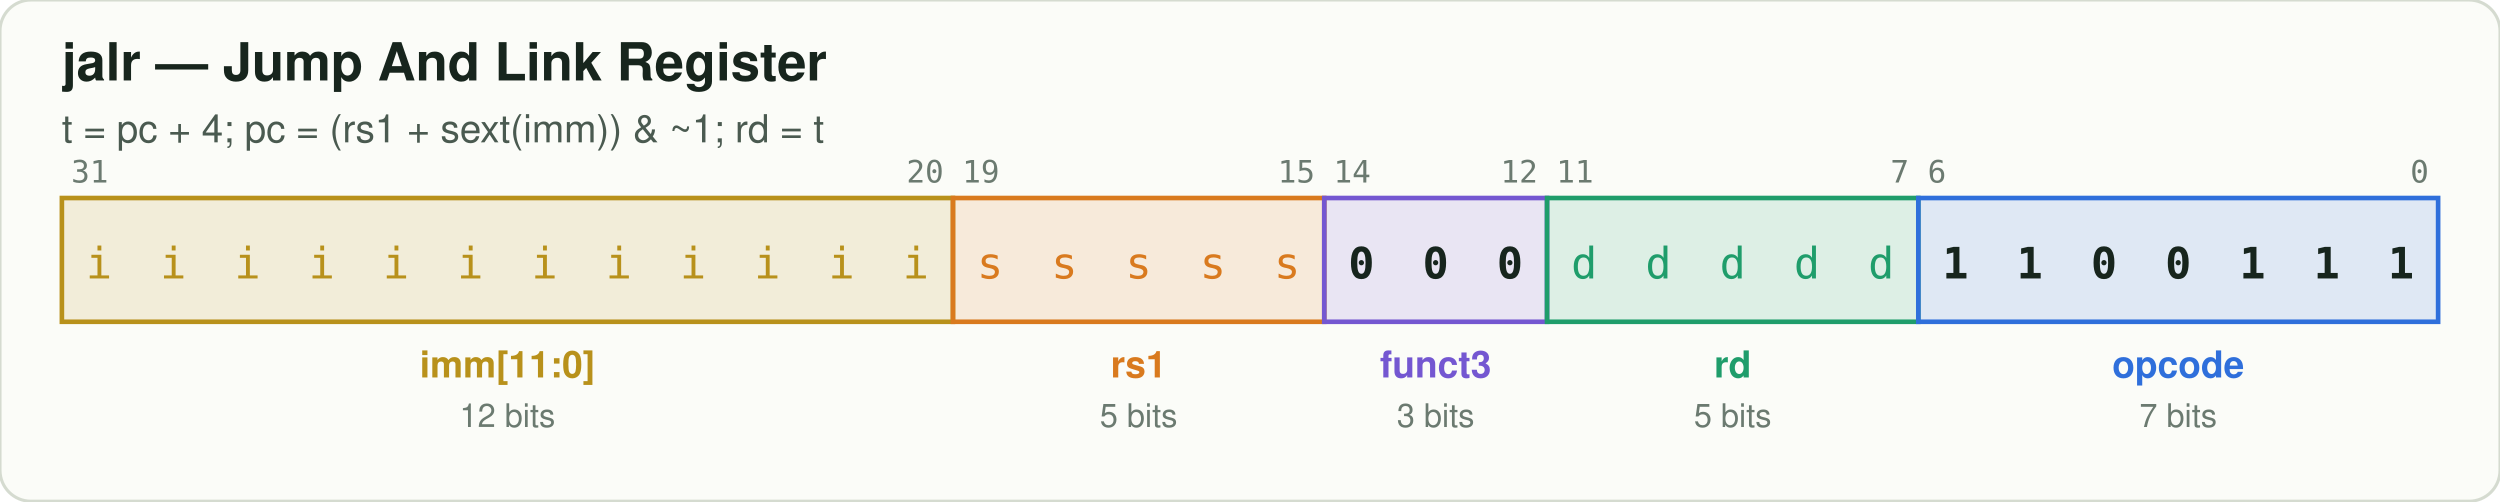
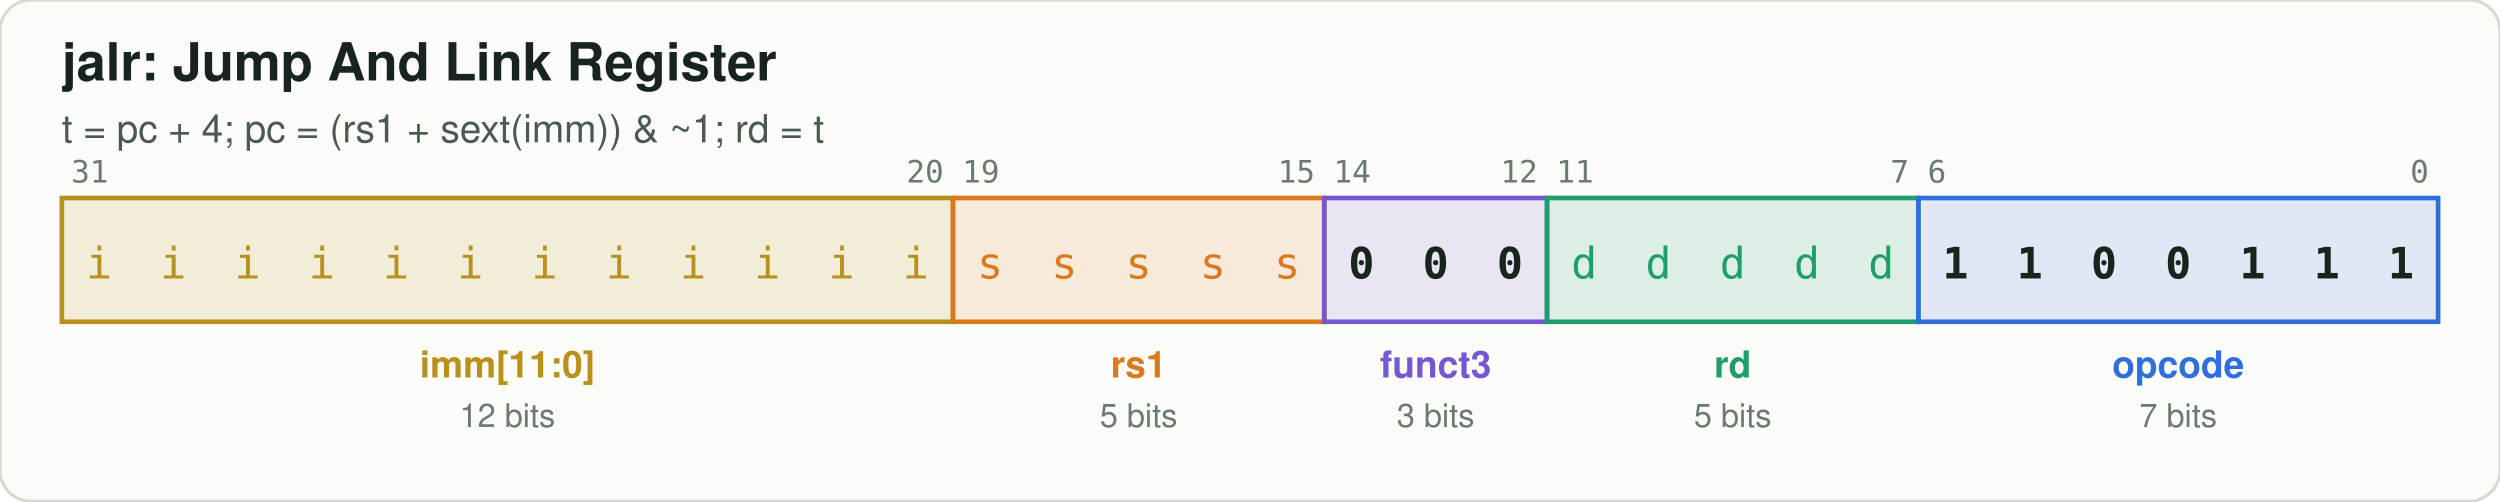
<svg xmlns="http://www.w3.org/2000/svg" viewBox="0 0 808 162" width="808" height="162">
  <rect width="100%" height="100%" rx="10" fill="#FBFCF8" stroke="#D5DBD0" />
-   <text x="20" y="26" font-family="'IBM Plex Sans','Segoe UI',Helvetica,Arial,sans-serif" font-size="17" font-weight="600" fill="#17251D">jalr — Jump And Link Register</text>
+   <text x="20" y="26" font-family="'IBM Plex Sans','Segoe UI',Helvetica,Arial,sans-serif" font-size="17" font-weight="600" fill="#17251D">jalr: Jump And Link Register</text>
  <text x="20" y="46" font-family="'IBM Plex Sans','Segoe UI',Helvetica,Arial,sans-serif" font-size="12.5" fill="#4A5A50">t = pc + 4; pc = (rs1 + sext(imm)) &amp; ~1; rd = t</text>
  <rect x="20" y="64" width="288" height="40" fill="#B8911B" fill-opacity="0.14" stroke="#B8911B" stroke-width="1.5" />
  <text x="32" y="90" text-anchor="middle" font-family="'IBM Plex Mono','SFMono-Regular',Consolas,monospace" font-size="14" font-weight="400" fill="#B8911B">i</text>
  <text x="56" y="90" text-anchor="middle" font-family="'IBM Plex Mono','SFMono-Regular',Consolas,monospace" font-size="14" font-weight="400" fill="#B8911B">i</text>
  <text x="80" y="90" text-anchor="middle" font-family="'IBM Plex Mono','SFMono-Regular',Consolas,monospace" font-size="14" font-weight="400" fill="#B8911B">i</text>
  <text x="104" y="90" text-anchor="middle" font-family="'IBM Plex Mono','SFMono-Regular',Consolas,monospace" font-size="14" font-weight="400" fill="#B8911B">i</text>
  <text x="128" y="90" text-anchor="middle" font-family="'IBM Plex Mono','SFMono-Regular',Consolas,monospace" font-size="14" font-weight="400" fill="#B8911B">i</text>
  <text x="152" y="90" text-anchor="middle" font-family="'IBM Plex Mono','SFMono-Regular',Consolas,monospace" font-size="14" font-weight="400" fill="#B8911B">i</text>
  <text x="176" y="90" text-anchor="middle" font-family="'IBM Plex Mono','SFMono-Regular',Consolas,monospace" font-size="14" font-weight="400" fill="#B8911B">i</text>
  <text x="200" y="90" text-anchor="middle" font-family="'IBM Plex Mono','SFMono-Regular',Consolas,monospace" font-size="14" font-weight="400" fill="#B8911B">i</text>
  <text x="224" y="90" text-anchor="middle" font-family="'IBM Plex Mono','SFMono-Regular',Consolas,monospace" font-size="14" font-weight="400" fill="#B8911B">i</text>
  <text x="248" y="90" text-anchor="middle" font-family="'IBM Plex Mono','SFMono-Regular',Consolas,monospace" font-size="14" font-weight="400" fill="#B8911B">i</text>
  <text x="272" y="90" text-anchor="middle" font-family="'IBM Plex Mono','SFMono-Regular',Consolas,monospace" font-size="14" font-weight="400" fill="#B8911B">i</text>
  <text x="296" y="90" text-anchor="middle" font-family="'IBM Plex Mono','SFMono-Regular',Consolas,monospace" font-size="14" font-weight="400" fill="#B8911B">i</text>
  <text x="23" y="59" font-family="'IBM Plex Mono','SFMono-Regular',Consolas,monospace" font-size="10" fill="#6B7A70">31</text>
  <text x="305" y="59" text-anchor="end" font-family="'IBM Plex Mono','SFMono-Regular',Consolas,monospace" font-size="10" fill="#6B7A70">20</text>
  <text x="164" y="122" text-anchor="middle" font-family="'IBM Plex Sans','Segoe UI',Helvetica,Arial,sans-serif" font-size="12" font-weight="600" fill="#B8911B">imm[11:0]</text>
  <text x="164" y="138" text-anchor="middle" font-family="'IBM Plex Sans','Segoe UI',Helvetica,Arial,sans-serif" font-size="10.5" fill="#6B7A70">12 bits</text>
  <rect x="308" y="64" width="120" height="40" fill="#D97A1E" fill-opacity="0.14" stroke="#D97A1E" stroke-width="1.5" />
  <text x="320" y="90" text-anchor="middle" font-family="'IBM Plex Mono','SFMono-Regular',Consolas,monospace" font-size="14" font-weight="400" fill="#D97A1E">s</text>
  <text x="344" y="90" text-anchor="middle" font-family="'IBM Plex Mono','SFMono-Regular',Consolas,monospace" font-size="14" font-weight="400" fill="#D97A1E">s</text>
  <text x="368" y="90" text-anchor="middle" font-family="'IBM Plex Mono','SFMono-Regular',Consolas,monospace" font-size="14" font-weight="400" fill="#D97A1E">s</text>
  <text x="392" y="90" text-anchor="middle" font-family="'IBM Plex Mono','SFMono-Regular',Consolas,monospace" font-size="14" font-weight="400" fill="#D97A1E">s</text>
  <text x="416" y="90" text-anchor="middle" font-family="'IBM Plex Mono','SFMono-Regular',Consolas,monospace" font-size="14" font-weight="400" fill="#D97A1E">s</text>
  <text x="311" y="59" font-family="'IBM Plex Mono','SFMono-Regular',Consolas,monospace" font-size="10" fill="#6B7A70">19</text>
  <text x="425" y="59" text-anchor="end" font-family="'IBM Plex Mono','SFMono-Regular',Consolas,monospace" font-size="10" fill="#6B7A70">15</text>
  <text x="368" y="122" text-anchor="middle" font-family="'IBM Plex Sans','Segoe UI',Helvetica,Arial,sans-serif" font-size="12" font-weight="600" fill="#D97A1E">rs1</text>
  <text x="368" y="138" text-anchor="middle" font-family="'IBM Plex Sans','Segoe UI',Helvetica,Arial,sans-serif" font-size="10.5" fill="#6B7A70">5 bits</text>
  <rect x="428" y="64" width="72" height="40" fill="#7457D1" fill-opacity="0.14" stroke="#7457D1" stroke-width="1.5" />
  <text x="440" y="90" text-anchor="middle" font-family="'IBM Plex Mono','SFMono-Regular',Consolas,monospace" font-size="14" font-weight="700" fill="#17251D">0</text>
  <text x="464" y="90" text-anchor="middle" font-family="'IBM Plex Mono','SFMono-Regular',Consolas,monospace" font-size="14" font-weight="700" fill="#17251D">0</text>
  <text x="488" y="90" text-anchor="middle" font-family="'IBM Plex Mono','SFMono-Regular',Consolas,monospace" font-size="14" font-weight="700" fill="#17251D">0</text>
  <text x="431" y="59" font-family="'IBM Plex Mono','SFMono-Regular',Consolas,monospace" font-size="10" fill="#6B7A70">14</text>
  <text x="497" y="59" text-anchor="end" font-family="'IBM Plex Mono','SFMono-Regular',Consolas,monospace" font-size="10" fill="#6B7A70">12</text>
  <text x="464" y="122" text-anchor="middle" font-family="'IBM Plex Sans','Segoe UI',Helvetica,Arial,sans-serif" font-size="12" font-weight="600" fill="#7457D1">funct3</text>
  <text x="464" y="138" text-anchor="middle" font-family="'IBM Plex Sans','Segoe UI',Helvetica,Arial,sans-serif" font-size="10.5" fill="#6B7A70">3 bits</text>
  <rect x="500" y="64" width="120" height="40" fill="#1F9D6B" fill-opacity="0.14" stroke="#1F9D6B" stroke-width="1.5" />
  <text x="512" y="90" text-anchor="middle" font-family="'IBM Plex Mono','SFMono-Regular',Consolas,monospace" font-size="14" font-weight="400" fill="#1F9D6B">d</text>
  <text x="536" y="90" text-anchor="middle" font-family="'IBM Plex Mono','SFMono-Regular',Consolas,monospace" font-size="14" font-weight="400" fill="#1F9D6B">d</text>
  <text x="560" y="90" text-anchor="middle" font-family="'IBM Plex Mono','SFMono-Regular',Consolas,monospace" font-size="14" font-weight="400" fill="#1F9D6B">d</text>
  <text x="584" y="90" text-anchor="middle" font-family="'IBM Plex Mono','SFMono-Regular',Consolas,monospace" font-size="14" font-weight="400" fill="#1F9D6B">d</text>
  <text x="608" y="90" text-anchor="middle" font-family="'IBM Plex Mono','SFMono-Regular',Consolas,monospace" font-size="14" font-weight="400" fill="#1F9D6B">d</text>
  <text x="503" y="59" font-family="'IBM Plex Mono','SFMono-Regular',Consolas,monospace" font-size="10" fill="#6B7A70">11</text>
  <text x="617" y="59" text-anchor="end" font-family="'IBM Plex Mono','SFMono-Regular',Consolas,monospace" font-size="10" fill="#6B7A70">7</text>
  <text x="560" y="122" text-anchor="middle" font-family="'IBM Plex Sans','Segoe UI',Helvetica,Arial,sans-serif" font-size="12" font-weight="600" fill="#1F9D6B">rd</text>
  <text x="560" y="138" text-anchor="middle" font-family="'IBM Plex Sans','Segoe UI',Helvetica,Arial,sans-serif" font-size="10.5" fill="#6B7A70">5 bits</text>
  <rect x="620" y="64" width="168" height="40" fill="#2F6FDB" fill-opacity="0.14" stroke="#2F6FDB" stroke-width="1.5" />
  <text x="632" y="90" text-anchor="middle" font-family="'IBM Plex Mono','SFMono-Regular',Consolas,monospace" font-size="14" font-weight="700" fill="#17251D">1</text>
  <text x="656" y="90" text-anchor="middle" font-family="'IBM Plex Mono','SFMono-Regular',Consolas,monospace" font-size="14" font-weight="700" fill="#17251D">1</text>
  <text x="680" y="90" text-anchor="middle" font-family="'IBM Plex Mono','SFMono-Regular',Consolas,monospace" font-size="14" font-weight="700" fill="#17251D">0</text>
  <text x="704" y="90" text-anchor="middle" font-family="'IBM Plex Mono','SFMono-Regular',Consolas,monospace" font-size="14" font-weight="700" fill="#17251D">0</text>
  <text x="728" y="90" text-anchor="middle" font-family="'IBM Plex Mono','SFMono-Regular',Consolas,monospace" font-size="14" font-weight="700" fill="#17251D">1</text>
  <text x="752" y="90" text-anchor="middle" font-family="'IBM Plex Mono','SFMono-Regular',Consolas,monospace" font-size="14" font-weight="700" fill="#17251D">1</text>
  <text x="776" y="90" text-anchor="middle" font-family="'IBM Plex Mono','SFMono-Regular',Consolas,monospace" font-size="14" font-weight="700" fill="#17251D">1</text>
  <text x="623" y="59" font-family="'IBM Plex Mono','SFMono-Regular',Consolas,monospace" font-size="10" fill="#6B7A70">6</text>
  <text x="785" y="59" text-anchor="end" font-family="'IBM Plex Mono','SFMono-Regular',Consolas,monospace" font-size="10" fill="#6B7A70">0</text>
  <text x="704" y="122" text-anchor="middle" font-family="'IBM Plex Sans','Segoe UI',Helvetica,Arial,sans-serif" font-size="12" font-weight="600" fill="#2F6FDB">opcode</text>
  <text x="704" y="138" text-anchor="middle" font-family="'IBM Plex Sans','Segoe UI',Helvetica,Arial,sans-serif" font-size="10.5" fill="#6B7A70">7 bits</text>
</svg>
